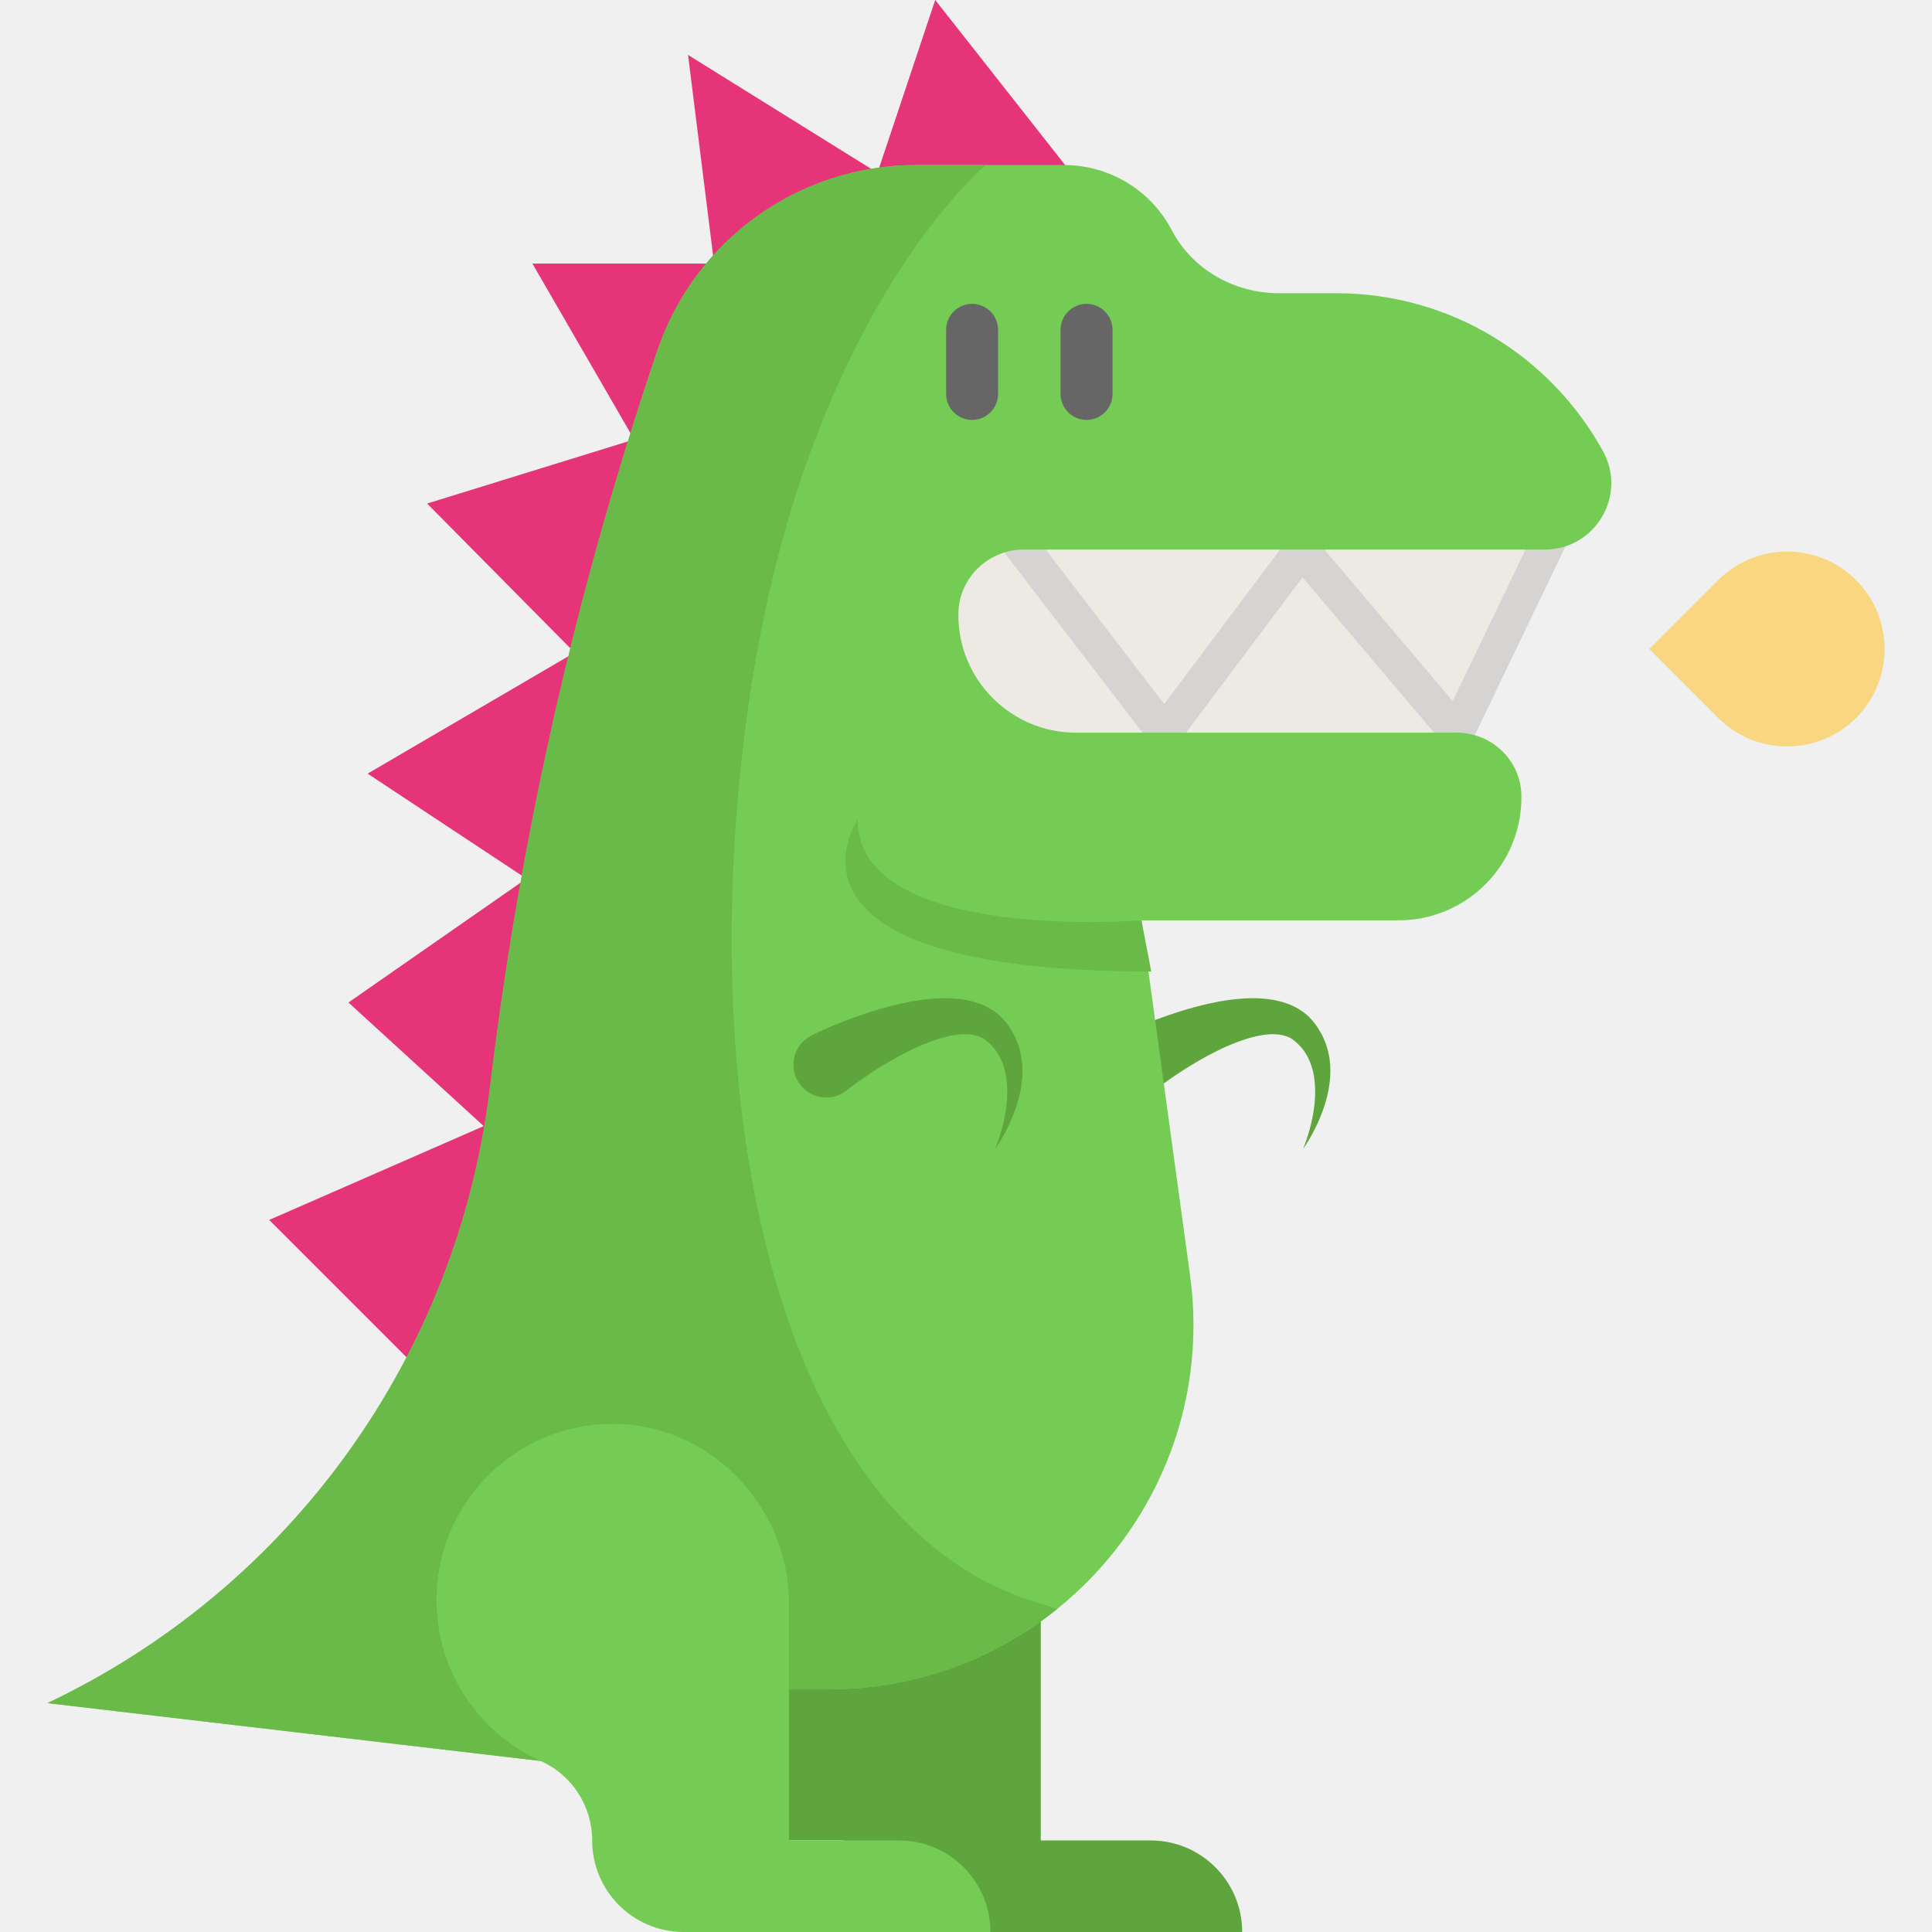
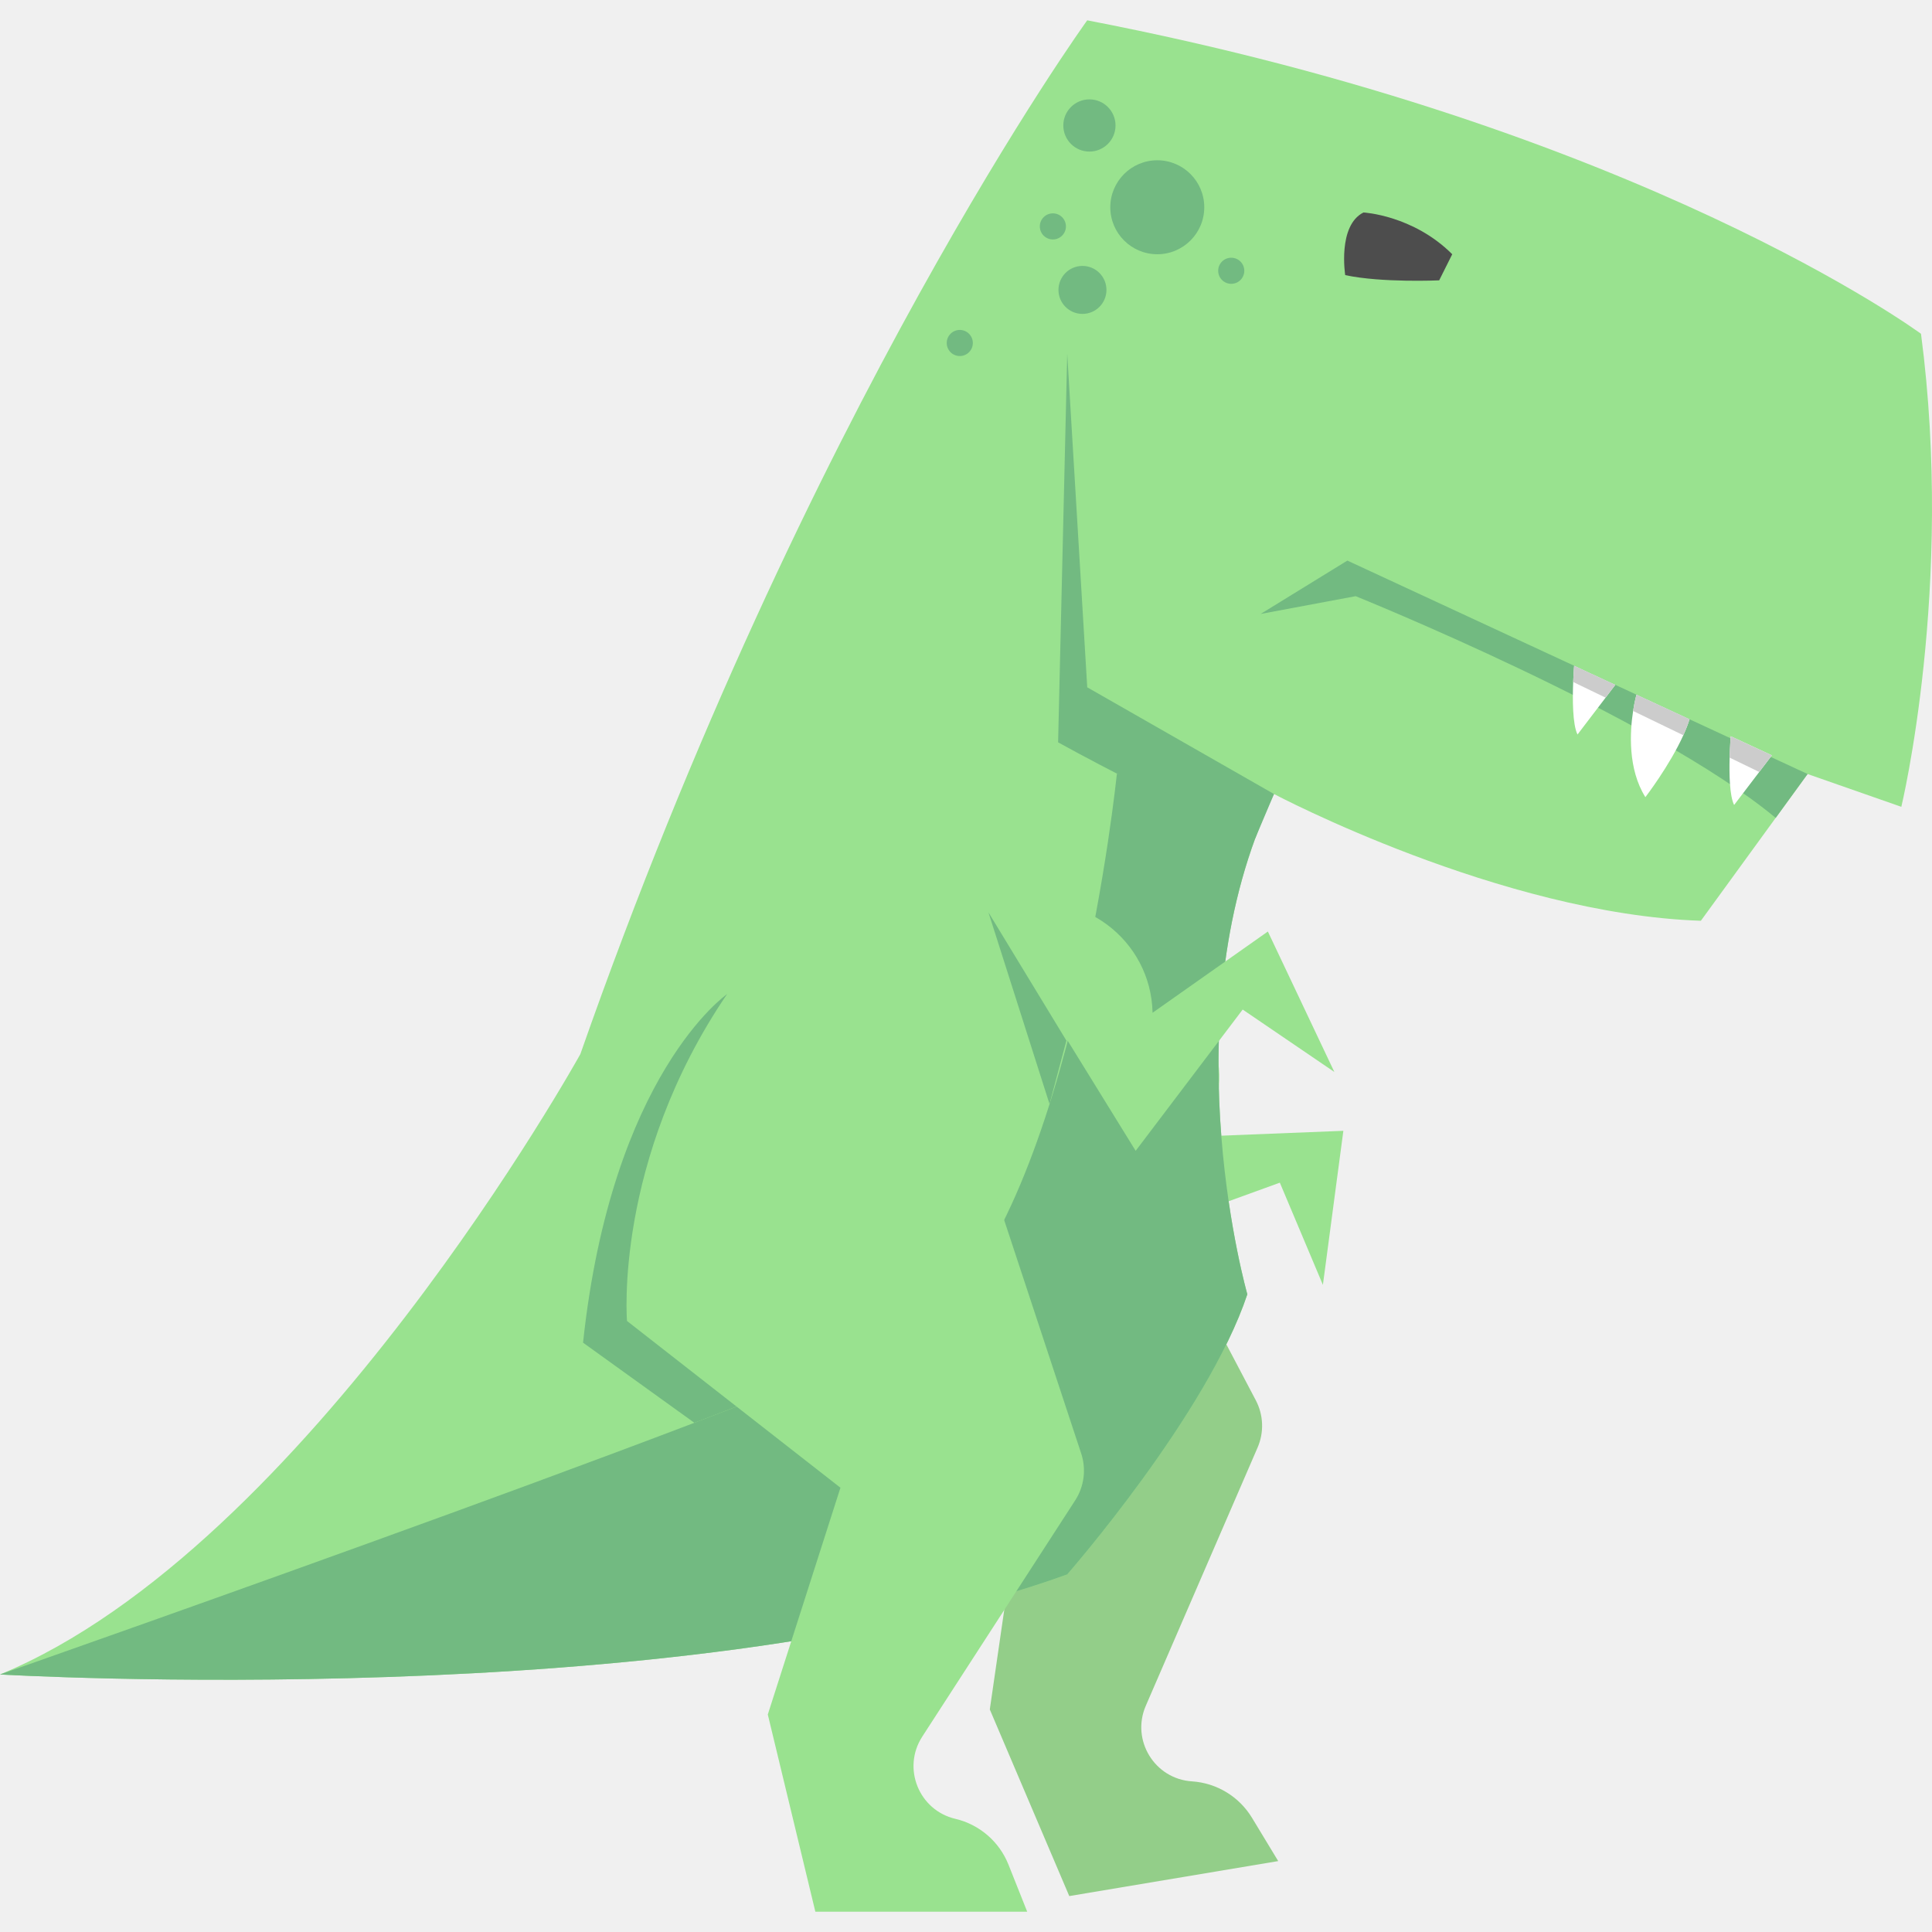
- <svg xmlns="http://www.w3.org/2000/svg" version="1.1" id="Layer_1" x="0px" y="0px" viewBox="0 0 512.001 512.001" style="enable-background:new 0 0 512.001 512.001;" xml:space="preserve">
-   <path style="fill:#5EA53D;" d="M297.064,274.199c0.975-0.494,1.738-0.83,2.594-1.219l2.498-1.078  c1.667-0.696,3.338-1.359,5.029-1.981c3.383-1.243,6.814-2.366,10.359-3.275c3.538-0.915,7.178-1.64,10.991-1.957  c1.907-0.154,3.848-0.22,5.858-0.069c1.993,0.131,4.052,0.44,6.113,1.133c2.045,0.676,4.096,1.706,5.821,3.21  c1.762,1.601,2.832,3.178,3.833,4.968c1.946,3.566,2.591,7.561,2.369,11.219c-0.209,3.685-1.151,7.132-2.422,10.358  c-1.286,3.221-2.901,6.259-4.823,9.051c1.288-3.127,2.201-6.378,2.751-9.633c0.54-3.25,0.683-6.535,0.194-9.588  c-0.473-3.055-1.654-5.806-3.462-7.857c-0.868-1.002-2.026-2.004-2.928-2.469c-0.99-0.507-2.116-0.771-3.333-0.885  c-1.209-0.125-2.543-0.04-3.91,0.177c-1.358,0.193-2.769,0.551-4.175,0.982c-2.819,0.866-5.653,2.085-8.434,3.489  c-2.783,1.394-5.521,2.994-8.195,4.691c-1.337,0.848-2.656,1.733-3.953,2.637l-1.918,1.372c-0.604,0.449-1.296,0.957-1.756,1.345  c-3.671,3.093-9.155,2.624-12.248-1.047c-3.093-3.671-2.624-9.155,1.047-12.248c0.513-0.433,1.062-0.794,1.634-1.089  L297.064,274.199z" />
-   <polyline style="fill:#E53578;" points="283.17,44.885 247.847,0 232.542,45.788 182.338,14.558 189.245,69.855 141.092,69.855   168.06,116.469 113.191,133.443 152.283,172.947 97.421,205.017 139.496,232.849 92.341,265.673 128.187,298.426 71.339,323.296   108.885,360.842 " />
-   <polyline style="fill:#EDEAE4;" points="386.055,194.164 409.378,145.639 315.851,125.016 211.523,143.213 256.408,207.508   363.163,218.427 " />
-   <polygon style="fill:#D6D4D2;" points="387.125,202.535 345.183,153.002 308.614,201.76 264.89,144.792 272.176,139.201   308.53,186.567 344.748,138.276 384.982,185.793 407.229,139.511 415.506,143.49 " />
-   <path style="fill:#5EA53D;" d="M275.814,487.737v-62.766c0-26.189-21.432-48.12-47.616-47.618  c-25.374,0.486-45.794,21.206-45.794,46.696c0,18.999-28.417,35.341-12.131,42.634c8.293,3.714,19.41,11.969,19.41,21.055h-21.836  h55.803c0,13.399,10.862,24.263,24.263,24.263h27.902h53.377l0,0c0-13.399-10.862-24.263-24.263-24.263h-29.115V487.737z" />
-   <path style="fill:#75CC54;" d="M409.378,145.639H271.325c-9.426,0-17.227,7.522-17.347,16.948  c-0.109,8.771,3.408,16.717,9.134,22.443c5.641,5.641,13.429,9.135,22.042,9.135H386.05c9.256,0,16.983,7.339,17.142,16.584  c0.303,18.258-14.412,33.155-32.597,33.155h-68.093l12.871,94.04c4.816,35.205-9.875,68.068-35.253,88.484  c-16.475,13.272-37.448,21.278-60.51,21.278h-10.518l-65.775,18.973L12.568,451.344c32.269-15.297,59.455-38.346,79.641-66.43  c20.199-28.096,33.373-61.214,37.631-96.673c1.698-14.12,3.7-28.193,6.017-42.216c8.577-51.909,21.387-103.127,38.346-153.119  c9.984-29.394,37.57-49.168,68.614-49.168h39.208c11.961,0,22.952,6.648,28.508,17.262c5.471,10.457,16.595,16.704,28.387,16.704  h15.176c30.497,0,57.041,16.935,70.736,41.913C431.262,131.325,422.735,145.639,409.378,145.639z" />
+ <svg xmlns="http://www.w3.org/2000/svg" version="1.1" id="Capa_1" x="0px" y="0px" viewBox="0 0 370.096 370.096" style="enable-background:new 0 0 370.096 370.096;" xml:space="preserve">
  <g>
-     <path style="fill:#666666;" d="M257.617,111.281c-3.803,0-6.888-3.083-6.888-6.888V87.41c0-3.804,3.085-6.888,6.888-6.888   c3.803,0,6.888,3.083,6.888,6.888v16.983C264.505,108.197,261.42,111.281,257.617,111.281z" />
-     <path style="fill:#666666;" d="M287.945,111.281c-3.803,0-6.888-3.083-6.888-6.888V87.41c0-3.804,3.085-6.888,6.888-6.888   c3.803,0,6.888,3.083,6.888,6.888v16.983C294.832,108.197,291.749,111.281,287.945,111.281z" />
+     <path style="fill:#99E28F;" d="M214.386,184.472l-1.132,53.667l31.912-11.586l8.25,19.578l3.92-29.511l-26.997,1.073l0,0   c7.396-11.99,1.524-27.736-11.917-31.955L214.386,184.472z" />
+     <path style="fill:#93CE89;" d="M159.118,192.656l45.167,6.686l36.278,68.899c1.479,2.808,1.605,6.136,0.344,9.048l-21.418,49.474   c-2.851,6.587,1.685,14.01,8.847,14.477h0c4.742,0.309,9.035,2.915,11.497,6.98l5.023,8.291l-40.025,6.703l-15.224-35.75   l6.55-45.144l-45.601-24.751C150.557,257.569,142.971,227.747,159.118,192.656z" />
+     <path style="fill:#99E28F;" d="M364.22,154.553l-17.96-6.28l-20.44,28.11c-38.33-1.28-81.77-24.28-81.77-24.28   c-0.73,1.5-1.41,3.02-2.05,4.55c-17.33,41.38-3.06,91.28-3.06,91.28c-7.67,23-34.5,53.66-34.5,53.66   C130.33,328.433,0,320.763,0,320.763s0.01,0,0.03-0.01c58.77-24.3,111.14-118.82,111.14-118.82   c43.44-123.94,97.1-198.04,97.1-198.04c106.05,20.44,159.72,60.05,159.72,60.05C374.37,112.493,364.22,154.553,364.22,154.553z" />
+     <path style="fill:#72BA81;" d="M238.94,247.933c-7.67,23-34.5,53.66-34.5,53.66C130.33,328.433,0,320.763,0,320.763   s0.01,0,0.03-0.01c2.58-0.9,167.74-58.79,178.33-67.38c27.34-23.82,35.59-105.17,35.59-105.17l28.05,8.45   C224.67,198.033,238.94,247.933,238.94,247.933z" />
+     <path style="fill:#72BA81;" d="M139.275,190.436c0,0-22.085,15.267-27.585,66.767l21.324,15.351l12.136-4.671L139.275,190.436z" />
+     <path style="fill:#99E28F;" d="M139.275,190.436l43.442,14.055l24.4,73.945c0.995,3.014,0.57,6.316-1.155,8.981l-29.295,45.257   c-3.9,6.025-0.652,14.096,6.334,15.74h0c4.626,1.089,8.429,4.368,10.186,8.783l3.584,9.006H156.19l-9.11-37.774l13.916-43.442   l-40.887-31.943C120.109,253.044,117.554,222.379,139.275,190.436z" />
+     <path style="fill:#72BA81;" d="M346.265,148.272l-88.162-40.887l-16.61,10.222l18.198-3.403c0,0,56.925,22.946,80.463,42.473   L346.265,148.272z" />
+     <path style="fill:#72BA81;" d="M244.048,152.105l-35.776-20.443l-3.833-63.886l-1.748,74.427c0,0,22.04,12.235,37.77,18.367   L244.048,152.105z" />
+     <path style="fill:#99E28F;" d="M189.349,174.776l28.199,45.676l20.501-27.061l17.561,11.957l-12.737-26.907l-22.085,15.565v0   c-0.302-14.084-13.786-24.116-27.363-20.358L189.349,174.776z" />
+     <path style="fill:#4D4D4D;" d="M261.19,40.703c0,0,9.5,0.5,17,8l-2.5,5c0,0-11,0.5-18-1C257.69,52.703,256.19,43.203,261.19,40.703   z" />
+     <path style="fill:#FFFFFF;" d="M323.65,137.783c-0.31,0.99-0.72,2.03-1.19,3.06c-2.64,5.85-7.27,11.86-7.27,11.86   c-3.39-5.42-2.97-12.51-2.35-16.51c0.3-1.91,0.64-3.12,0.64-3.12L323.65,137.783z" />
+     <path style="fill:#FFFFFF;" d="M309.43,131.193l-1.86,2.45l-5.38,7.06c-0.96-1.93-0.96-6.81-0.83-10.06   c0.07-1.81,0.18-3.11,0.18-3.11L309.43,131.193z" />
+     <path style="fill:#FFFFFF;" d="M339.43,144.693l-2.43,3.19l-4.81,6.32c-0.87-1.74-0.95-5.89-0.86-9.07c0.06-2.31,0.21-4.1,0.21-4.1   L339.43,144.693z" />
+     <path style="fill:#CCCCCC;" d="M301.54,127.533l7.89,3.66l-1.86,2.45l-6.21-3C301.43,128.833,301.54,127.533,301.54,127.533z" />
+     <path style="fill:#CCCCCC;" d="M313.48,133.073l10.17,4.71c-0.31,0.99-0.72,2.03-1.19,3.06l-9.62-4.65   C313.14,134.283,313.48,133.073,313.48,133.073z" />
+     <path style="fill:#CCCCCC;" d="M339.43,144.693l-2.43,3.19l-5.67-2.75c0.06-2.31,0.21-4.1,0.21-4.1L339.43,144.693z" />
+     <circle style="fill:#72BA81;" cx="221.69" cy="39.703" r="9" />
+     <circle style="fill:#72BA81;" cx="208.69" cy="24.036" r="5" />
+     <circle style="fill:#72BA81;" cx="235.857" cy="51.87" r="2.5" />
+     <circle style="fill:#72BA81;" cx="183.857" cy="65.703" r="2.5" />
+     <circle style="fill:#72BA81;" cx="201.69" cy="43.37" r="2.5" />
+     <circle style="fill:#72BA81;" cx="207.357" cy="55.536" r="4.596" />
+     <polygon style="fill:#72BA81;" points="189.349,174.776 201.047,211.488 204.285,199.342  " />
  </g>
-   <g>
-     <path style="fill:#6ABA49;" d="M302.502,243.901c0,0-75.214,6.066-75.214-26.688c0,0-27.515,40.244,77.802,40.244" />
-     <path style="fill:#6ABA49;" d="M280.12,426.427c-16.475,13.272-37.448,21.278-60.51,21.278h-10.518l-65.775,18.973L12.568,451.344   c32.269-15.297,59.455-38.346,79.641-66.43c20.199-28.096,33.373-61.214,37.631-96.673c1.698-14.12,3.7-28.193,6.017-42.216   c8.577-51.909,21.387-103.127,38.346-153.119c9.984-29.394,37.57-49.168,68.614-49.168h18.439c0,0-48.525,40.032-63.082,144.361   c-14.556,104.329,7.278,216.566,77.639,236.873C277.343,425.408,278.786,425.905,280.12,426.427z" />
-   </g>
-   <path style="fill:#75CC54;" d="M209.092,487.737v-62.766c0-26.189-21.432-48.12-47.616-47.618  c-25.374,0.486-45.794,21.206-45.794,46.696c0,18.999,11.347,35.341,27.632,42.634c8.293,3.714,13.614,11.969,13.614,21.055l0,0l0,0  c0,13.399,10.862,24.263,24.263,24.263h27.902h53.377l0,0c0-13.399-10.862-24.263-24.263-24.263h-29.114V487.737z" />
-   <path style="fill:#5EA53D;" d="M215.46,274.199c0.975-0.494,1.738-0.83,2.594-1.219l2.498-1.078c1.667-0.696,3.338-1.359,5.03-1.981  c3.383-1.243,6.814-2.366,10.359-3.275c3.537-0.915,7.178-1.64,10.991-1.957c1.907-0.154,3.849-0.22,5.858-0.069  c1.993,0.131,4.052,0.44,6.113,1.133c2.045,0.676,4.096,1.706,5.821,3.21c1.762,1.601,2.832,3.178,3.833,4.968  c1.946,3.566,2.591,7.561,2.369,11.219c-0.209,3.685-1.151,7.132-2.422,10.358c-1.286,3.221-2.901,6.259-4.823,9.051  c1.288-3.127,2.201-6.378,2.751-9.633c0.54-3.25,0.683-6.535,0.194-9.588c-0.473-3.055-1.654-5.806-3.462-7.857  c-0.868-1.002-2.026-2.004-2.928-2.469c-0.991-0.507-2.116-0.771-3.333-0.885c-1.209-0.125-2.544-0.04-3.91,0.177  c-1.358,0.193-2.769,0.551-4.175,0.982c-2.819,0.866-5.653,2.085-8.434,3.489c-2.784,1.394-5.521,2.994-8.195,4.691  c-1.337,0.848-2.656,1.733-3.952,2.637l-1.918,1.372c-0.604,0.449-1.296,0.957-1.756,1.345c-3.671,3.093-9.155,2.624-12.248-1.047  c-3.093-3.671-2.624-9.155,1.047-12.248c0.513-0.433,1.062-0.794,1.634-1.089L215.46,274.199z" />
-   <path style="fill:#F9D780;" d="M491.869,190.255L491.869,190.255c10.086-10.086,10.086-26.44,0-36.527l0,0  c-10.086-10.086-26.44-10.086-36.526,0l-18.263,18.263l18.263,18.263C465.428,200.341,481.783,200.341,491.869,190.255z" />
  <g>
</g>
  <g>
</g>
  <g>
</g>
  <g>
</g>
  <g>
</g>
  <g>
</g>
  <g>
</g>
  <g>
</g>
  <g>
</g>
  <g>
</g>
  <g>
</g>
  <g>
</g>
  <g>
</g>
  <g>
</g>
  <g>
</g>
</svg>
